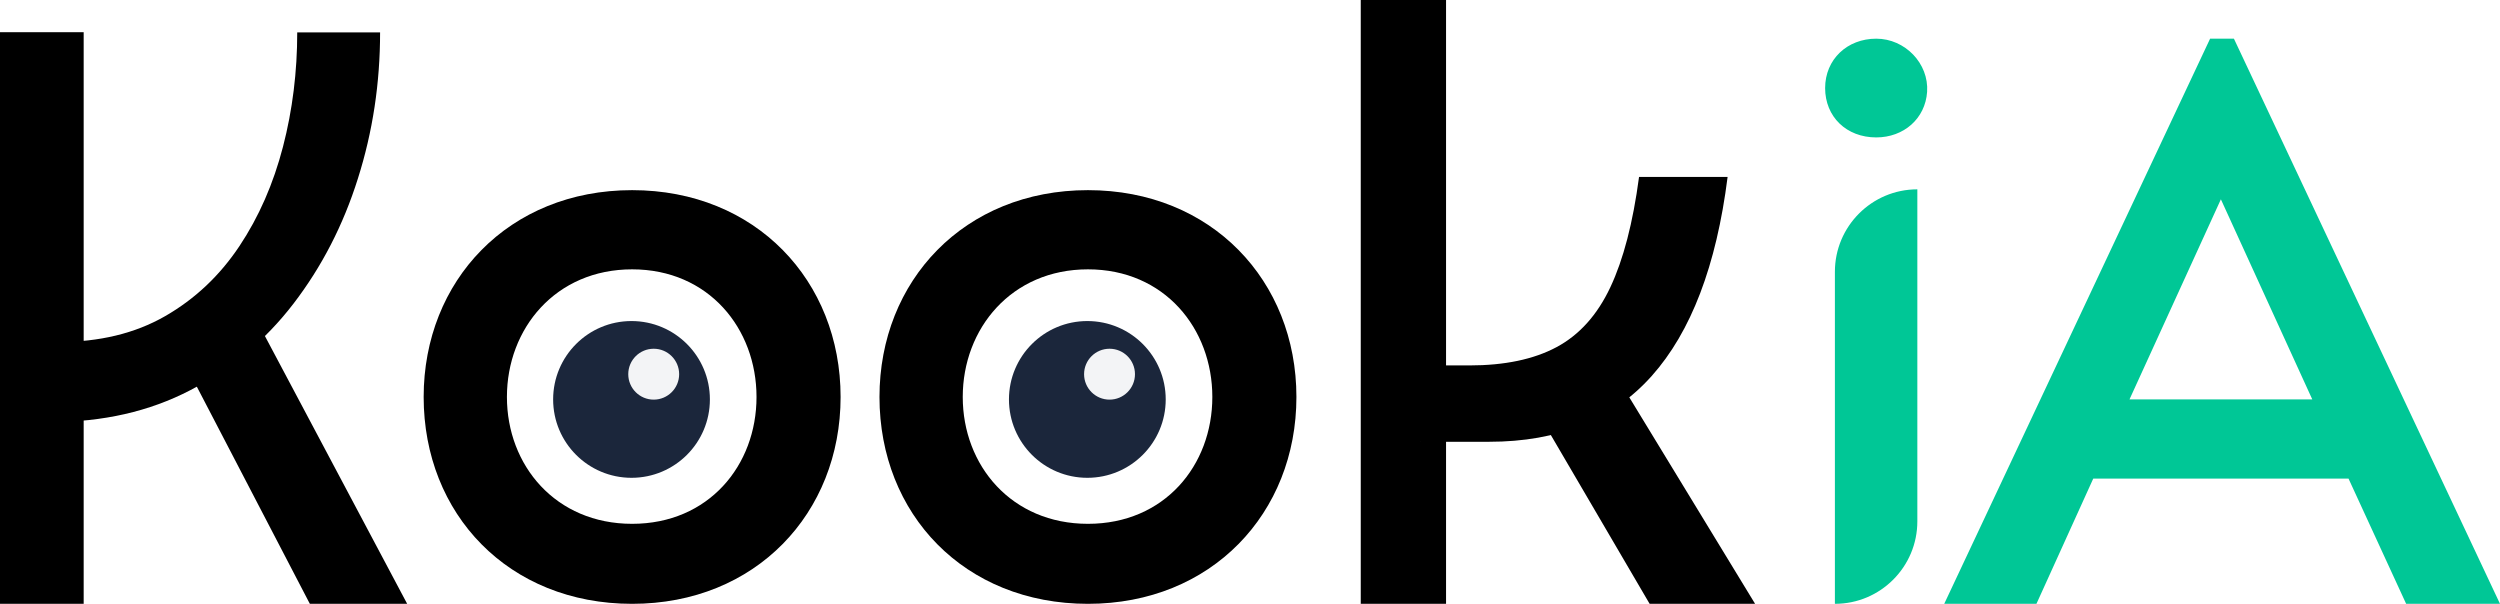
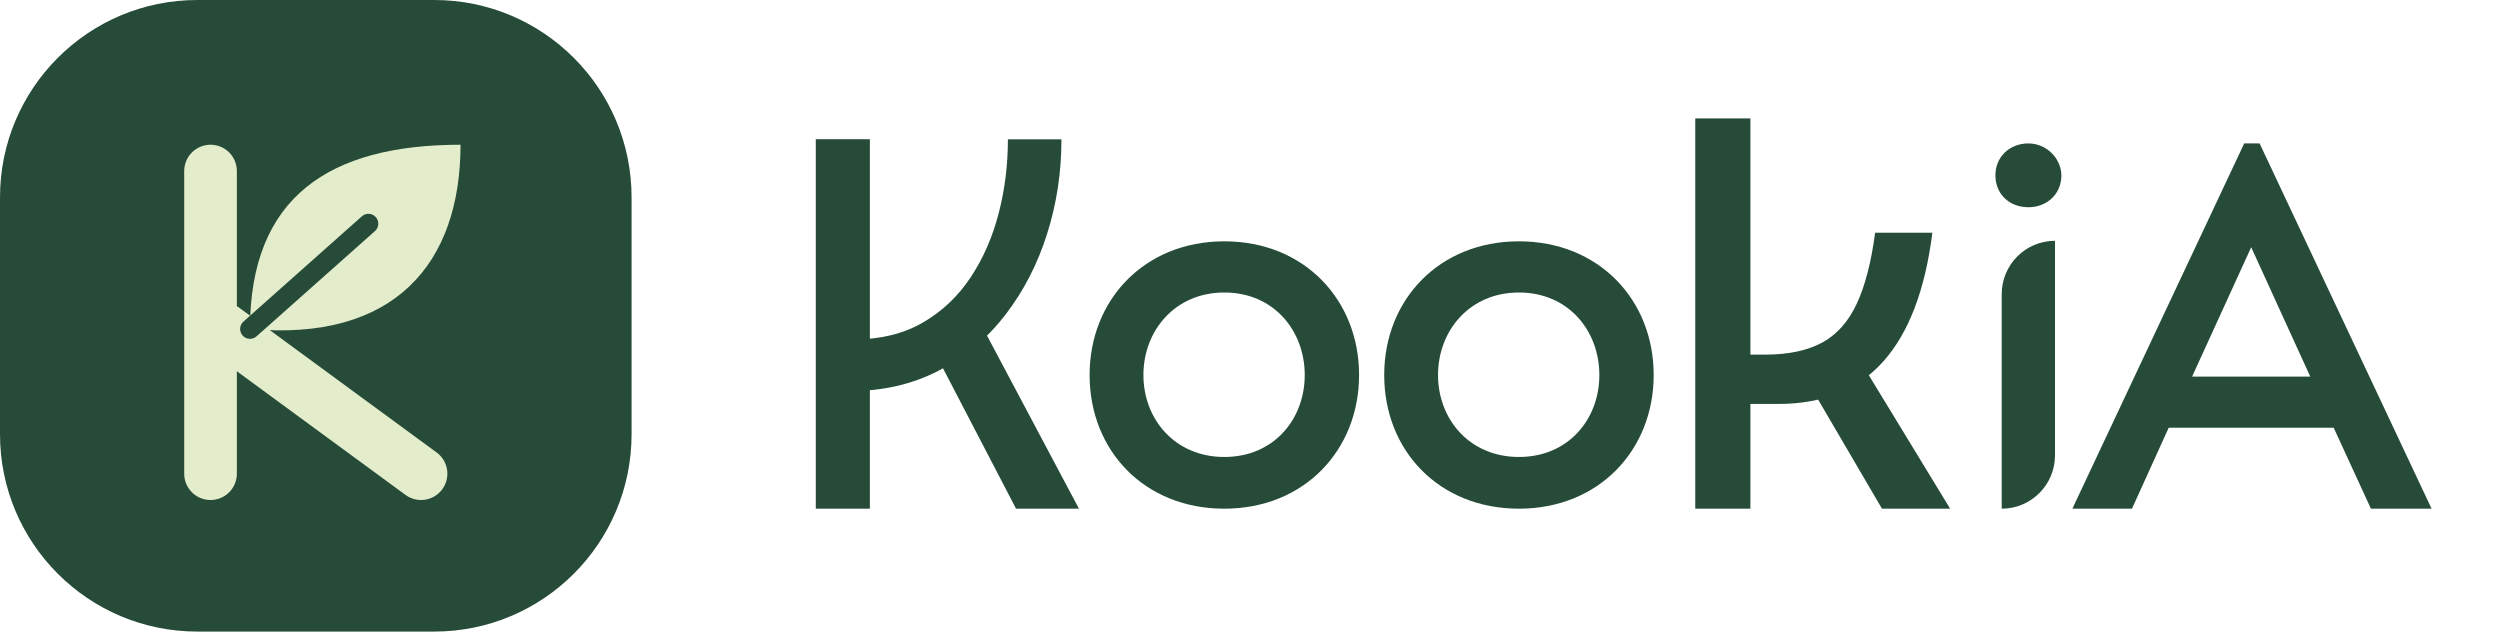
- <svg xmlns="http://www.w3.org/2000/svg" id="Calque_2" data-name="Calque 2" viewBox="0 0 122.8 29.66">
-   <defs>
-     <style>
-       .cls-1 {
-         fill: #00c796;
-       }
- 
-       .cls-2 {
-         fill: #f3f4f6;
-       }
- 
-       .cls-3 {
-         fill: #1b263b;
-       }
-     </style>
-   </defs>
-   <g id="Calque_1-2" data-name="Calque 1">
-     <g>
-       <circle class="cls-3" cx="53.41" cy="19.62" r="3.85" />
-       <circle class="cls-2" cx="54.5" cy="18.38" r="1.25" />
-     </g>
-     <g>
-       <circle class="cls-3" cx="31.02" cy="19.62" r="3.85" />
-       <circle class="cls-2" cx="32.11" cy="18.38" r="1.25" />
-     </g>
+ <svg xmlns="http://www.w3.org/2000/svg" viewBox="0 0 190 48" fill="none">
+   <rect width="48" height="48" rx="15" fill="#264c39" />
+   <path d="M16 13v23M17 25l15 11" fill="none" stroke="#e4edcb" stroke-width="4" stroke-linecap="round" stroke-linejoin="round" />
+   <path d="M19 25c0-10 6-14 16-14 0 9-5 15-16 14Z" fill="#e4edcb" />
+   <path d="m19 25 9-8" fill="none" stroke="#264c39" stroke-width="1.5" stroke-linecap="round" />
+   <g transform="translate(62 9)" fill="#264c39">
    <path d="M20.81,19.5c0-5.71,4.17-10.16,10.24-10.16s10.24,4.45,10.24,10.16-4.17,10.16-10.24,10.16-10.24-4.41-10.24-10.16ZM31.05,25.73c3.76,0,6.11-2.87,6.11-6.23s-2.35-6.27-6.11-6.27-6.15,2.91-6.15,6.27,2.39,6.23,6.15,6.23Z" />
    <path d="M43.2,19.5c0-5.71,4.17-10.16,10.24-10.16s10.24,4.45,10.24,10.16-4.17,10.16-10.24,10.16-10.24-4.41-10.24-10.16ZM53.44,25.73c3.76,0,6.11-2.87,6.11-6.23s-2.35-6.27-6.11-6.27-6.15,2.91-6.15,6.27,2.39,6.23,6.15,6.23Z" />
    <path d="M0,29.66V1.58h4.11v28.08H0ZM2.49,20.72l.36-3.92c2.03,0,3.78-.42,5.26-1.27,1.48-.85,2.69-2,3.65-3.44.96-1.44,1.67-3.07,2.14-4.88.47-1.81.7-3.69.7-5.62h4.07c0,2.49-.36,4.88-1.09,7.18-.72,2.29-1.78,4.34-3.16,6.14s-3.08,3.22-5.08,4.26c-2,1.04-4.28,1.56-6.84,1.56ZM15.22,29.66l-7.12-13.68,3.56-2.02,8.34,15.7h-4.79Z" />
    <path d="M66.84,29.66V0h4.19v29.66h-4.19ZM69.8,21.71v-3.76h2.37c1.74,0,3.17-.3,4.29-.9,1.12-.6,2-1.58,2.64-2.94.64-1.36,1.11-3.16,1.41-5.42h4.35c-.55,4.36-1.8,7.62-3.73,9.78s-4.59,3.23-7.98,3.23h-3.36ZM81.03,29.66l-5.97-10.2,3.95-1.62,7.2,11.82h-5.18Z" />
-     <path class="cls-1" d="M89.65,4.33c0-1.42,1.09-2.43,2.51-2.43s2.59,1.22,2.5,2.61c-.09,1.32-1.15,2.24-2.5,2.24-1.46,0-2.51-1.01-2.51-2.43ZM94.18,9.3h0v16.31c0,2.23-1.81,4.05-4.05,4.05h0V13.35c0-2.23,1.81-4.05,4.05-4.05Z" />
-     <path class="cls-1" d="M108.56,1.9h1.17l13.07,27.76h-4.61l-2.83-6.15h-12.54l-2.79,6.15h-4.53L108.56,1.9ZM113.58,19.62l-4.49-9.83-4.49,9.83h8.99Z" />
+     <path d="M89.65,4.33c0-1.42,1.09-2.43,2.51-2.43s2.59,1.22,2.5,2.61c-.09,1.32-1.15,2.24-2.5,2.24-1.46,0-2.51-1.01-2.51-2.43ZM94.18,9.3h0v16.31c0,2.23-1.81,4.05-4.05,4.05h0V13.35c0-2.23,1.81-4.05,4.05-4.05Z" />
+     <path d="M108.56,1.9h1.17l13.07,27.76h-4.61l-2.83-6.15h-12.54l-2.79,6.15h-4.53L108.56,1.9ZM113.58,19.62l-4.49-9.83-4.49,9.83h8.99Z" />
  </g>
</svg>
